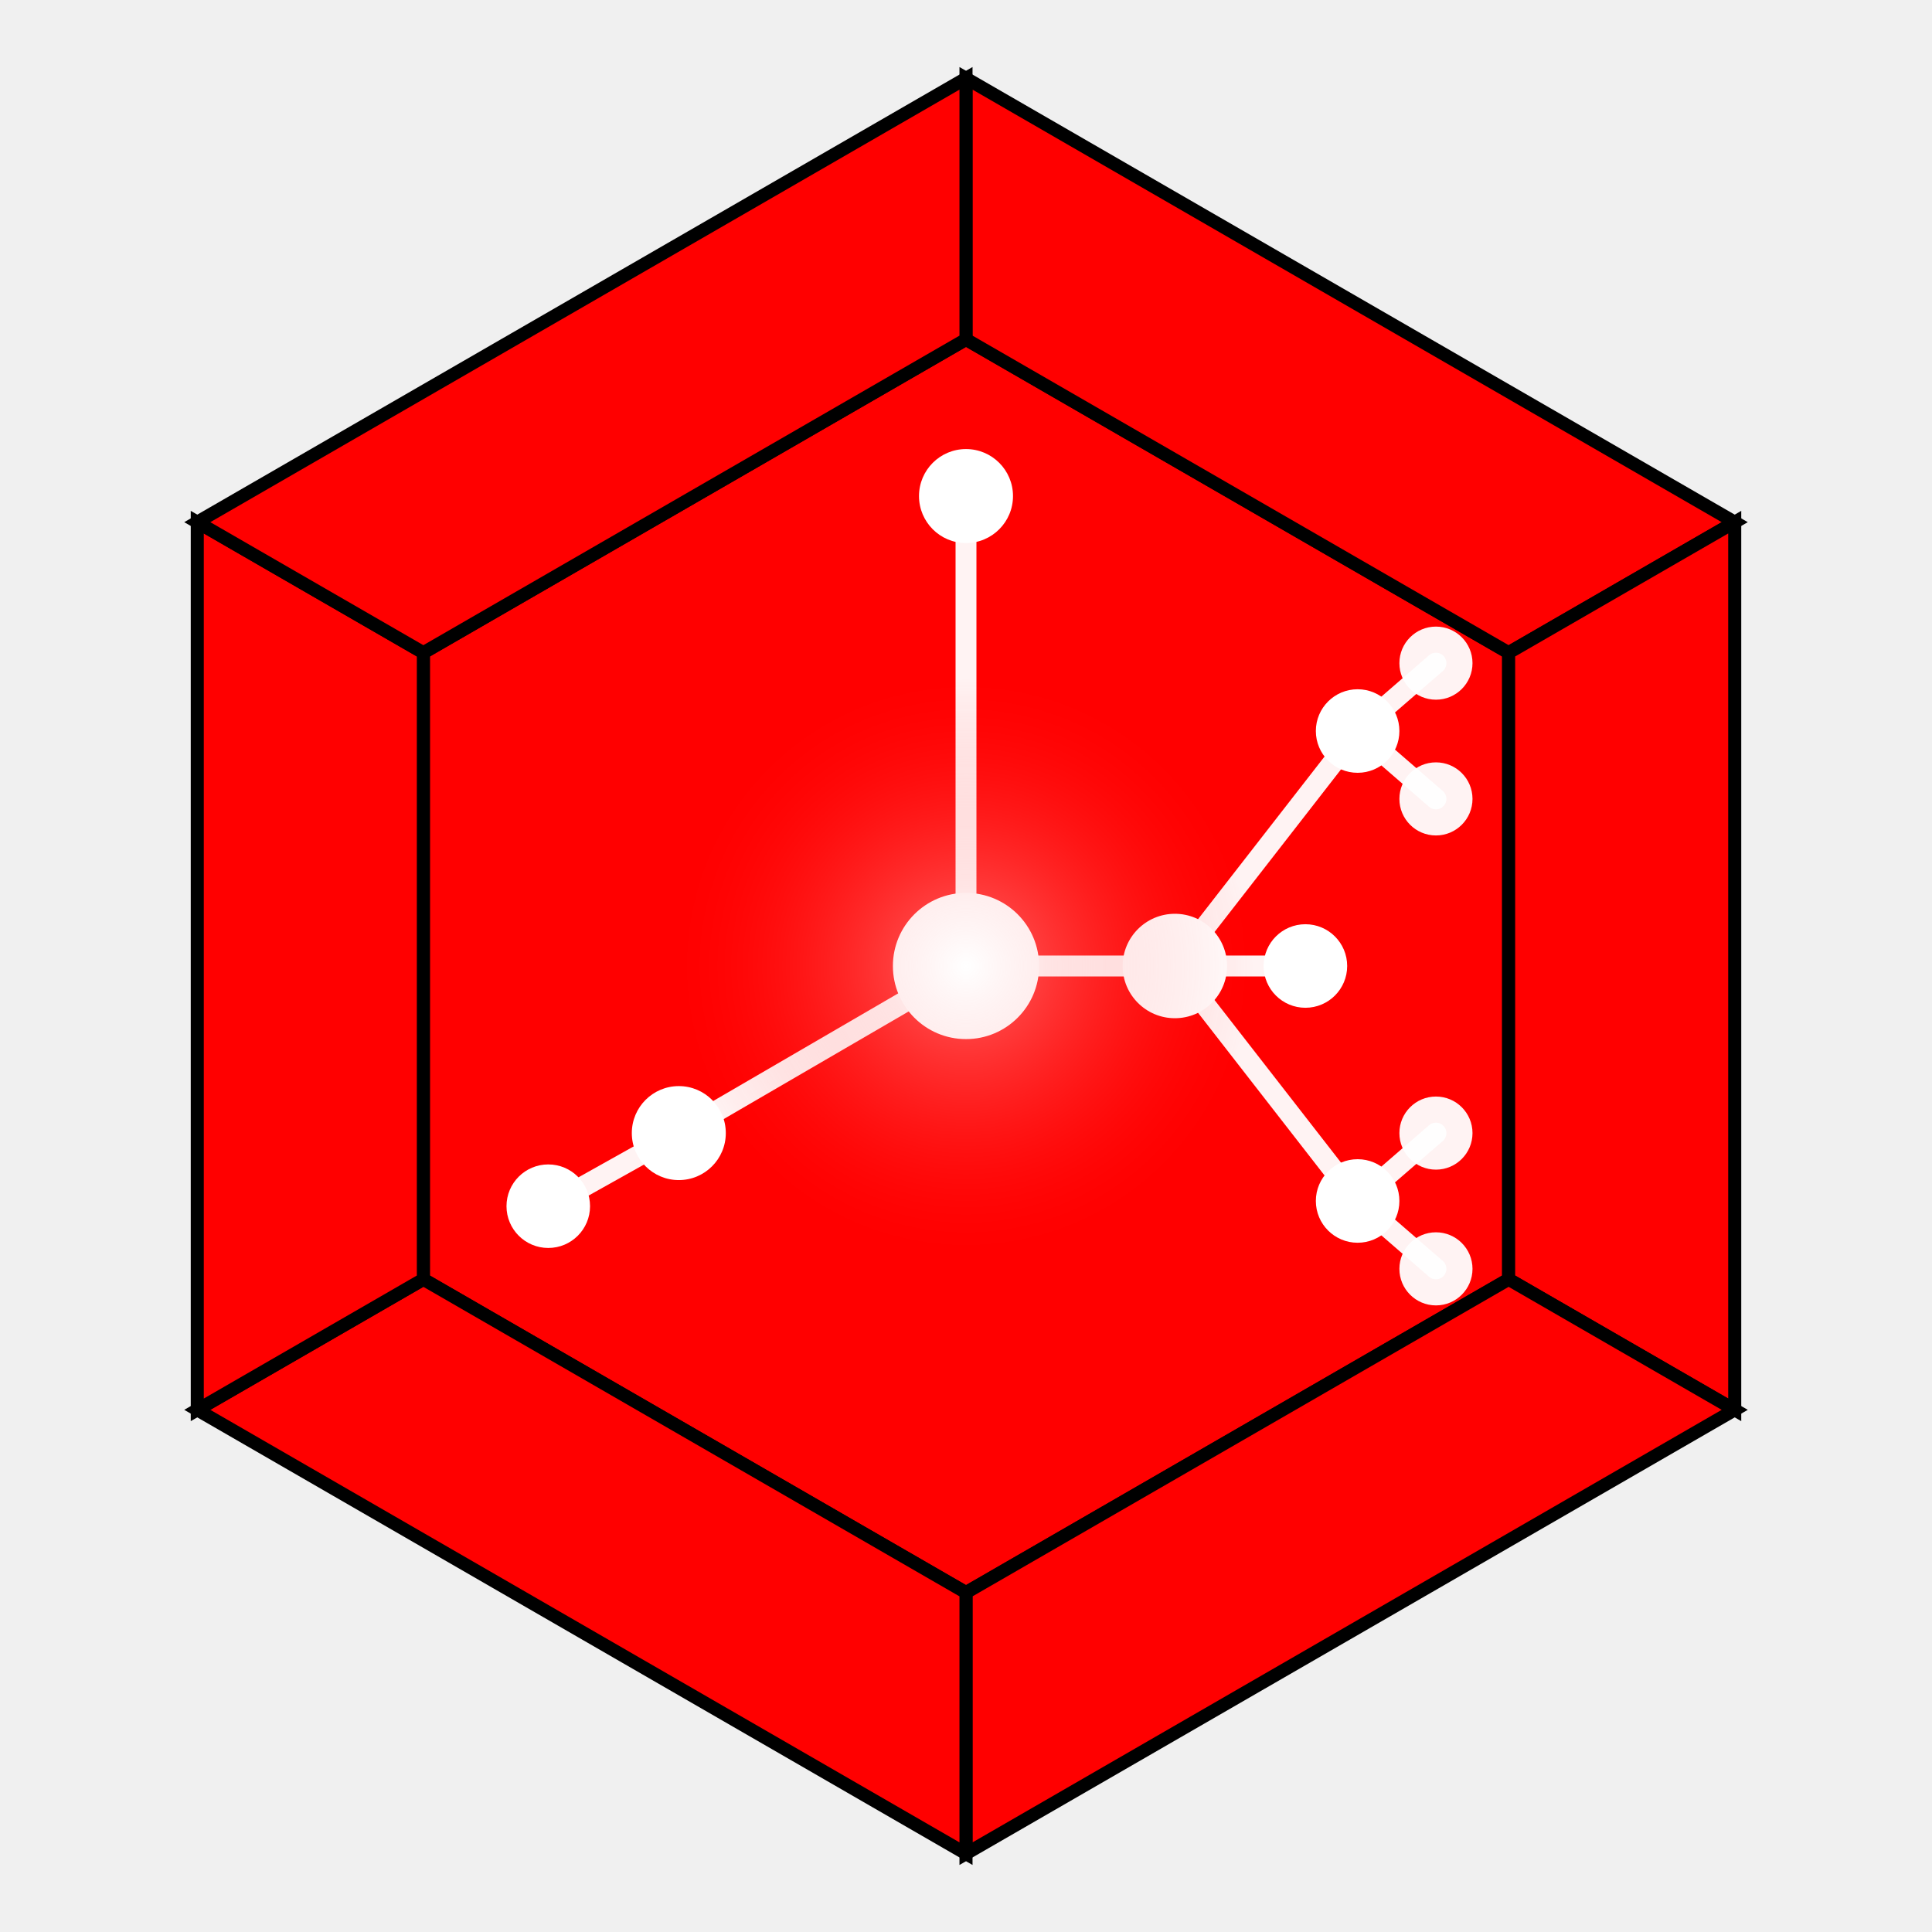
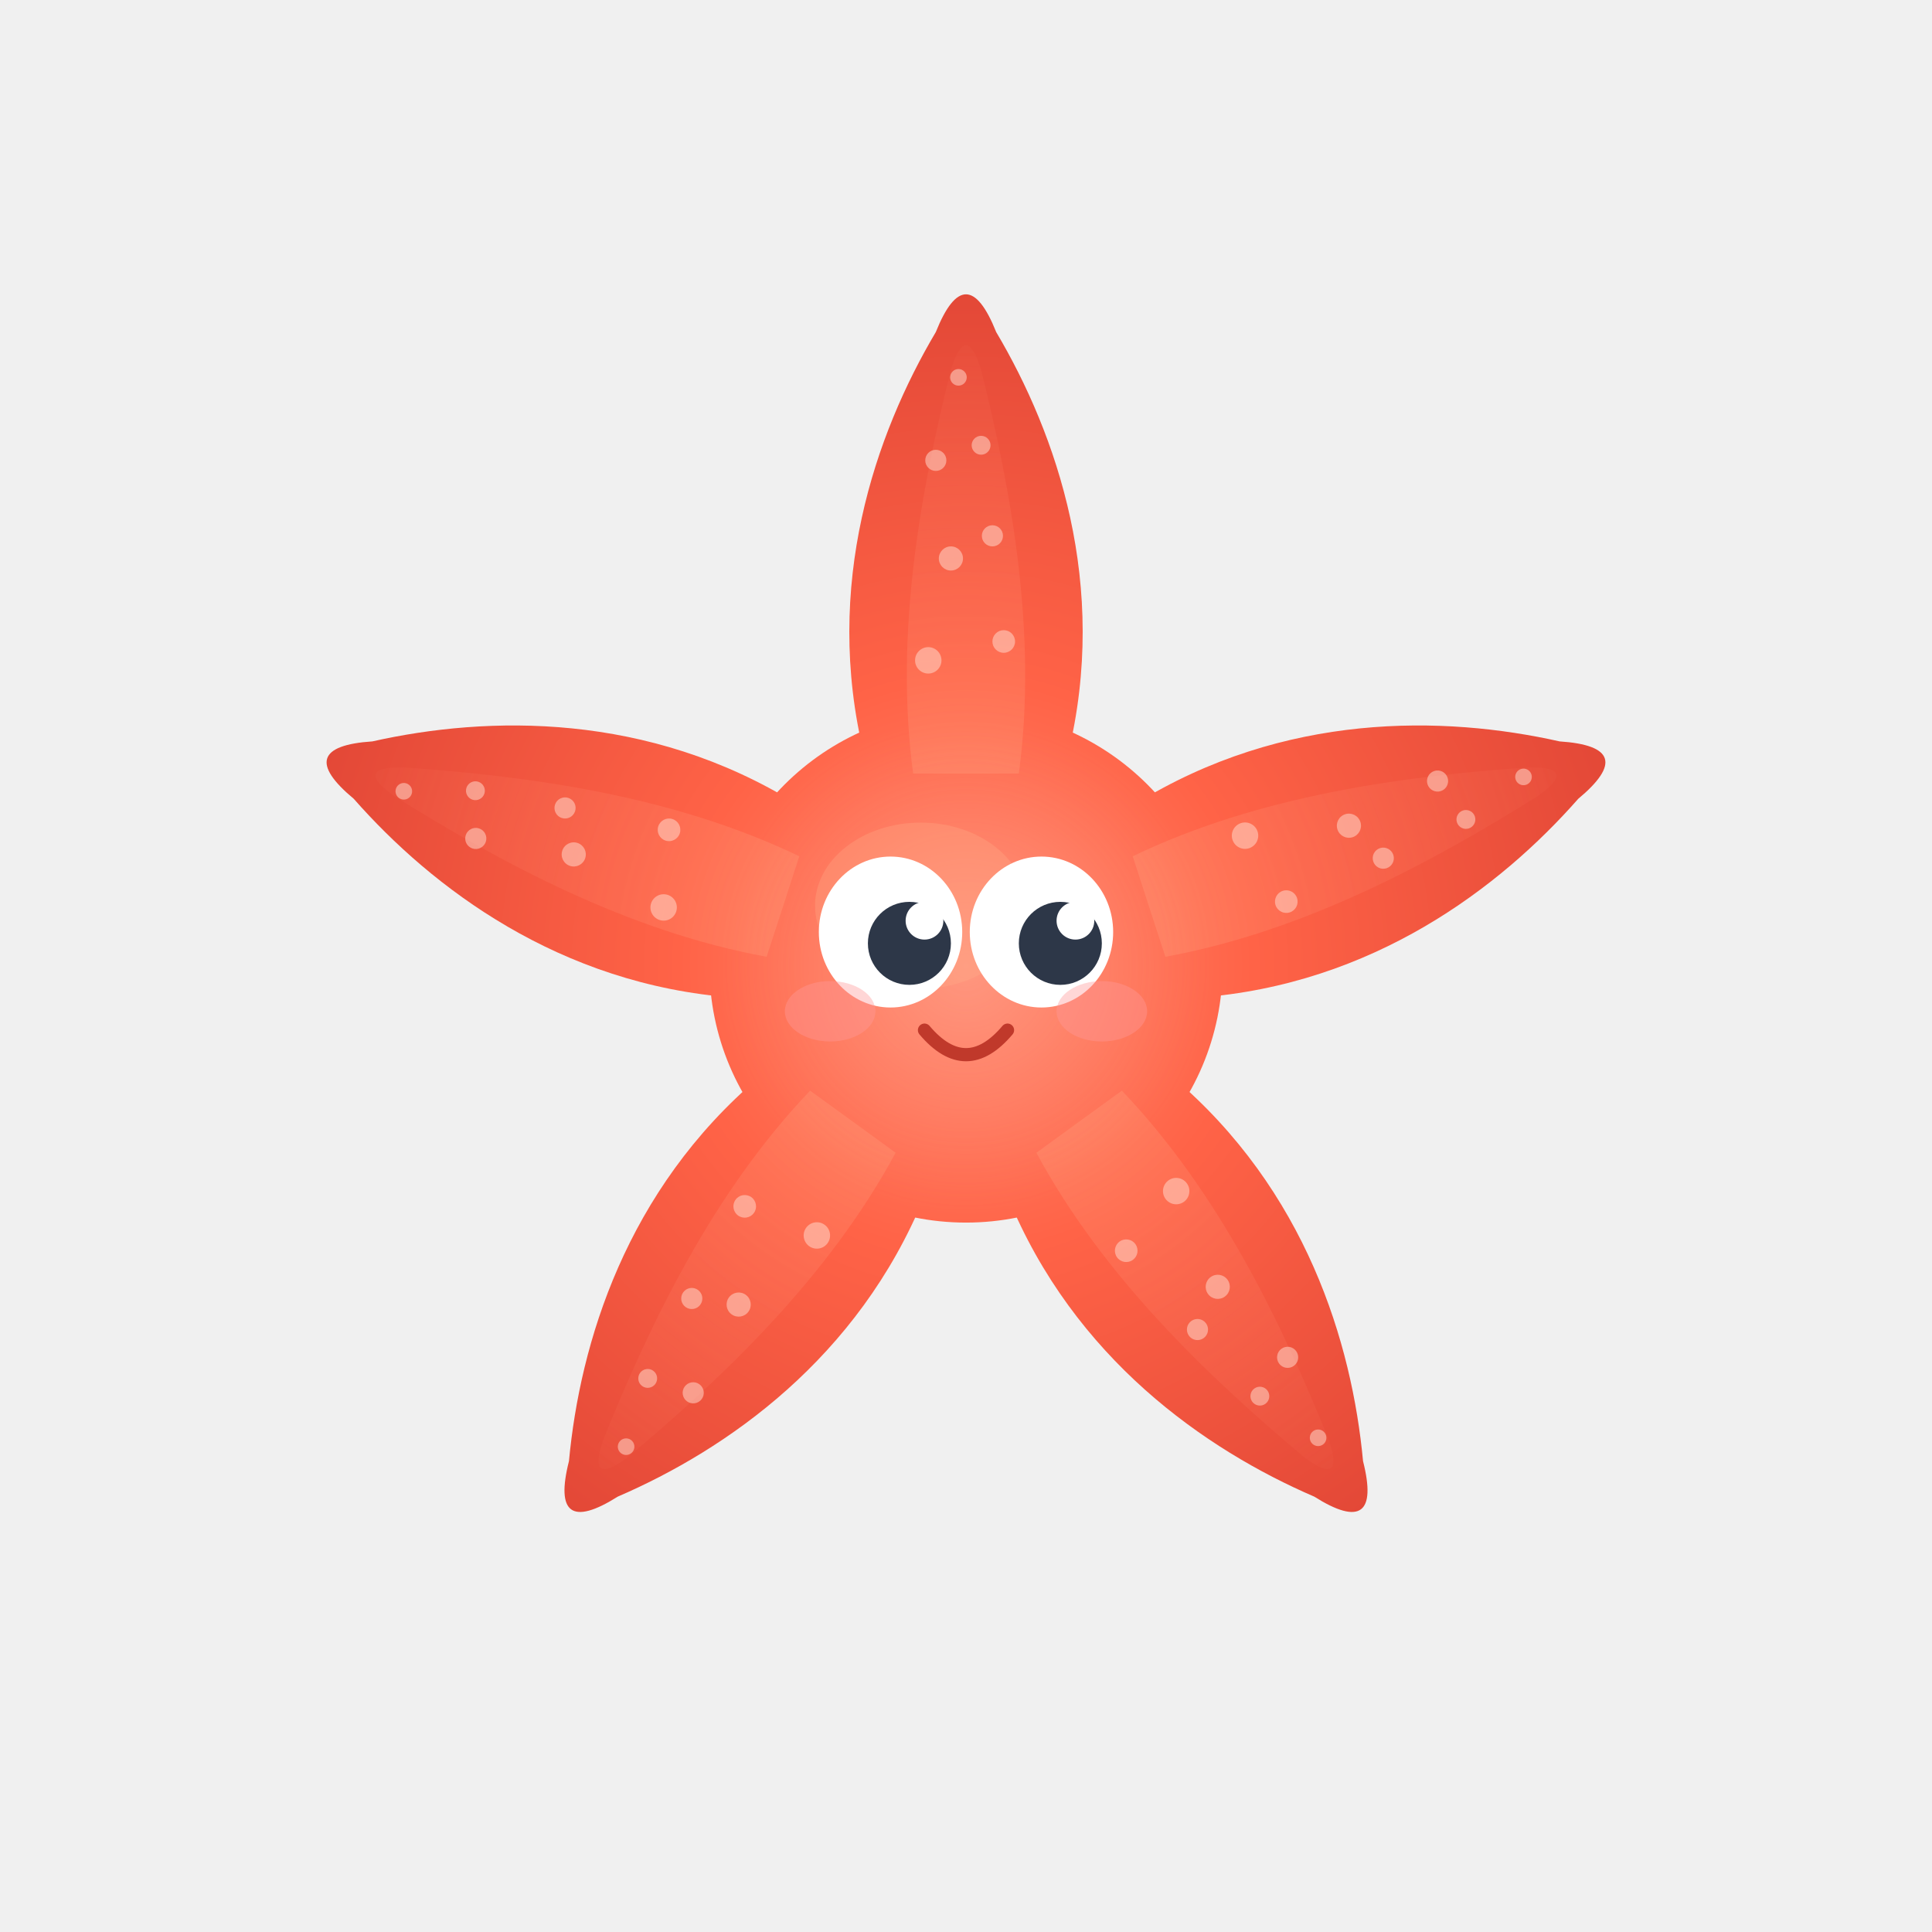
- <svg xmlns="http://www.w3.org/2000/svg" width="512" height="512" viewBox="-162 -185 324 370">
+ <svg xmlns="http://www.w3.org/2000/svg" width="512" height="512" viewBox="0 0 512 512">
  <defs>
-     <radialGradient id="centerGlow" cx="50%" cy="50%">
-       <stop offset="0%" style="stop-color:#FFFFFF;stop-opacity:0.4" />
-       <stop offset="100%" style="stop-color:#FF2222;stop-opacity:0" />
+     <radialGradient id="bodyGrad" cx="50%" cy="50%" r="50%">
+       <stop offset="0%" stop-color="#FF7B6B" />
+       <stop offset="100%" stop-color="#D94030" />
+     </radialGradient>
+     <radialGradient id="armGrad" cx="256" cy="256" r="190" fx="256" fy="256" gradientUnits="userSpaceOnUse">
+       <stop offset="0%" stop-color="#FF8A70" />
+       <stop offset="40%" stop-color="#FF6347" />
+       <stop offset="100%" stop-color="#E04535" />
+     </radialGradient>
+     <radialGradient id="glowGrad" cx="50%" cy="50%" r="50%">
+       <stop offset="0%" stop-color="#FFB4A2" stop-opacity="0.3" />
+       <stop offset="100%" stop-color="#FFB4A2" stop-opacity="0" />
+     </radialGradient>
+     <radialGradient id="highlightGrad" cx="256" cy="256" r="180" gradientUnits="userSpaceOnUse">
+       <stop offset="0%" stop-color="#FFB088" stop-opacity="0.5" />
+       <stop offset="60%" stop-color="#FF8066" stop-opacity="0.25" />
+       <stop offset="100%" stop-color="#FF8066" stop-opacity="0" />
    </radialGradient>
  </defs>
-   <g transform="translate(0, 0)">
-     <g>
-       <path d="M 0,-120 L 103.92,-60 L 103.92,60 L 0,120 L -103.92,60 L -103.92,-60 Z" fill="#FF0000" stroke="#000000" stroke-width="2.5" />
-       <path d="M 0,-120 L 103.92,-60 L 147.22,-85 L 0,-170 Z" fill="#FF0000" stroke="#000000" stroke-width="2.5" />
-       <path d="M 103.92,-60 L 103.92,60 L 147.22,85 L 147.22,-85 Z" fill="#FF0000" stroke="#000000" stroke-width="2.5" />
-       <path d="M 103.92,60 L 0,120 L 0,170 L 147.22,85 Z" fill="#FF0000" stroke="#000000" stroke-width="2.5" />
-       <path d="M 0,120 L -103.92,60 L -147.22,85 L 0,170 Z" fill="#FF0000" stroke="#000000" stroke-width="2.5" />
-       <path d="M -103.92,60 L -103.92,-60 L -147.22,-85 L -147.22,85 Z" fill="#FF0000" stroke="#000000" stroke-width="2.5" />
-       <path d="M -103.92,-60 L 0,-120 L 0,-170 L -147.22,-85 Z" fill="#FF0000" stroke="#000000" stroke-width="2.5" />
-     </g>
-     <circle cx="0" cy="0" r="14" fill="#FFFFFF" opacity="1" />
-     <g stroke="#FFFFFF" stroke-width="4" fill="none" opacity="0.95" stroke-linecap="round">
-       <line x1="0" y1="0" x2="0" y2="-90" />
-       <line x1="0" y1="0" x2="-55" y2="32" />
-       <line x1="-55" y1="32" x2="-80" y2="46" />
-       <line x1="0" y1="0" x2="40" y2="0" />
-       <line x1="40" y1="0" x2="65" y2="0" />
-       <line x1="40" y1="0" x2="75" y2="-45" />
-       <line x1="40" y1="0" x2="75" y2="45" />
-       <line x1="75" y1="-45" x2="90" y2="-58" />
-       <line x1="75" y1="-45" x2="90" y2="-32" />
-       <line x1="75" y1="45" x2="90" y2="32" />
-       <line x1="75" y1="45" x2="90" y2="58" />
-     </g>
-     <g opacity="1">
-       <circle cx="0" cy="-90" r="9" fill="#FFFFFF" />
-       <circle cx="-55" cy="32" r="9" fill="#FFFFFF" />
-       <circle cx="-80" cy="46" r="8" fill="#FFFFFF" opacity="1" />
-       <circle cx="40" cy="0" r="10" fill="#FFFFFF" />
-       <circle cx="65" cy="0" r="8" fill="#FFFFFF" opacity="1" />
-       <circle cx="75" cy="-45" r="8" fill="#FFFFFF" opacity="1" />
-       <circle cx="75" cy="45" r="8" fill="#FFFFFF" opacity="1" />
-       <circle cx="90" cy="-58" r="7" fill="#FFFFFF" opacity="0.95" />
-       <circle cx="90" cy="-32" r="7" fill="#FFFFFF" opacity="0.95" />
-       <circle cx="90" cy="32" r="7" fill="#FFFFFF" opacity="0.95" />
-       <circle cx="90" cy="58" r="7" fill="#FFFFFF" opacity="0.95" />
-     </g>
-     <circle cx="0" cy="0" r="55" fill="url(#centerGlow)" />
+   <g fill="url(#armGrad)">
+     <path d="M 229,200 C 218,155 232,115 248,88 Q 256,68 264,88 C 280,115 294,155 283,200 Z" />
+     <path d="M 229,200 C 218,155 232,115 248,88 Q 256,68 264,88 C 280,115 294,155 283,200 Z" transform="rotate(72, 256, 256)" />
+     <path d="M 229,200 C 218,155 232,115 248,88 Q 256,68 264,88 C 280,115 294,155 283,200 Z" transform="rotate(144, 256, 256)" />
+     <path d="M 229,200 C 218,155 232,115 248,88 Q 256,68 264,88 C 280,115 294,155 283,200 Z" transform="rotate(216, 256, 256)" />
+     <path d="M 229,200 C 218,155 232,115 248,88 Q 256,68 264,88 C 280,115 294,155 283,200 Z" transform="rotate(288, 256, 256)" />
  </g>
+   <circle cx="256" cy="256" r="68" fill="url(#armGrad)" />
+   <circle cx="256" cy="256" r="65" fill="url(#glowGrad)" />
+   <g fill="url(#highlightGrad)">
+     <path d="M 242,205 C 237,168 244,130 252,98 Q 256,85 260,98 C 268,130 275,168 270,205 Z" />
+     <path d="M 242,205 C 237,168 244,130 252,98 Q 256,85 260,98 C 268,130 275,168 270,205 Z" transform="rotate(72, 256, 256)" />
+     <path d="M 242,205 C 237,168 244,130 252,98 Q 256,85 260,98 C 268,130 275,168 270,205 Z" transform="rotate(144, 256, 256)" />
+     <path d="M 242,205 C 237,168 244,130 252,98 Q 256,85 260,98 C 268,130 275,168 270,205 Z" transform="rotate(216, 256, 256)" />
+     <path d="M 242,205 C 237,168 244,130 252,98 Q 256,85 260,98 C 268,130 275,168 270,205 Z" transform="rotate(288, 256, 256)" />
+   </g>
+   <g fill="#FFD5C8" opacity="0.55">
+     <circle cx="246" cy="175" r="3.5" />
+     <circle cx="266" cy="170" r="3" />
+     <circle cx="252" cy="148" r="3.2" />
+     <circle cx="263" cy="142" r="2.8" />
+     <circle cx="248" cy="122" r="2.8" />
+     <circle cx="260" cy="118" r="2.5" />
+     <circle cx="254" cy="100" r="2.2" />
+   </g>
+   <g fill="#FFD5C8" opacity="0.55" transform="rotate(72, 256, 256)">
+     <circle cx="246" cy="175" r="3.5" />
+     <circle cx="266" cy="170" r="3" />
+     <circle cx="252" cy="148" r="3.2" />
+     <circle cx="263" cy="142" r="2.8" />
+     <circle cx="248" cy="122" r="2.8" />
+     <circle cx="260" cy="118" r="2.5" />
+     <circle cx="254" cy="100" r="2.2" />
+   </g>
+   <g fill="#FFD5C8" opacity="0.55" transform="rotate(144, 256, 256)">
+     <circle cx="246" cy="175" r="3.5" />
+     <circle cx="266" cy="170" r="3" />
+     <circle cx="252" cy="148" r="3.2" />
+     <circle cx="263" cy="142" r="2.8" />
+     <circle cx="248" cy="122" r="2.8" />
+     <circle cx="260" cy="118" r="2.5" />
+     <circle cx="254" cy="100" r="2.2" />
+   </g>
+   <g fill="#FFD5C8" opacity="0.55" transform="rotate(216, 256, 256)">
+     <circle cx="246" cy="175" r="3.5" />
+     <circle cx="266" cy="170" r="3" />
+     <circle cx="252" cy="148" r="3.2" />
+     <circle cx="263" cy="142" r="2.8" />
+     <circle cx="248" cy="122" r="2.8" />
+     <circle cx="260" cy="118" r="2.5" />
+     <circle cx="254" cy="100" r="2.2" />
+   </g>
+   <g fill="#FFD5C8" opacity="0.55" transform="rotate(288, 256, 256)">
+     <circle cx="246" cy="175" r="3.5" />
+     <circle cx="266" cy="170" r="3" />
+     <circle cx="252" cy="148" r="3.2" />
+     <circle cx="263" cy="142" r="2.8" />
+     <circle cx="248" cy="122" r="2.8" />
+     <circle cx="260" cy="118" r="2.5" />
+     <circle cx="254" cy="100" r="2.2" />
+   </g>
+   <ellipse cx="244" cy="240" rx="28" ry="22" fill="#FFB088" opacity="0.3" />
+   <ellipse cx="236" cy="247" rx="19" ry="20" fill="white" />
+   <ellipse cx="276" cy="247" rx="19" ry="20" fill="white" />
+   <circle cx="241" cy="250" r="11" fill="#2D3748" />
+   <circle cx="281" cy="250" r="11" fill="#2D3748" />
+   <circle cx="245" cy="244" r="5" fill="white" />
+   <circle cx="285" cy="244" r="5" fill="white" />
+   <path d="M 245,273 Q 256,286 267,273" stroke="#C0392B" stroke-width="3.5" fill="none" stroke-linecap="round" />
+   <ellipse cx="220" cy="268" rx="12" ry="8" fill="#FF9999" opacity="0.4" />
+   <ellipse cx="292" cy="268" rx="12" ry="8" fill="#FF9999" opacity="0.4" />
</svg>
